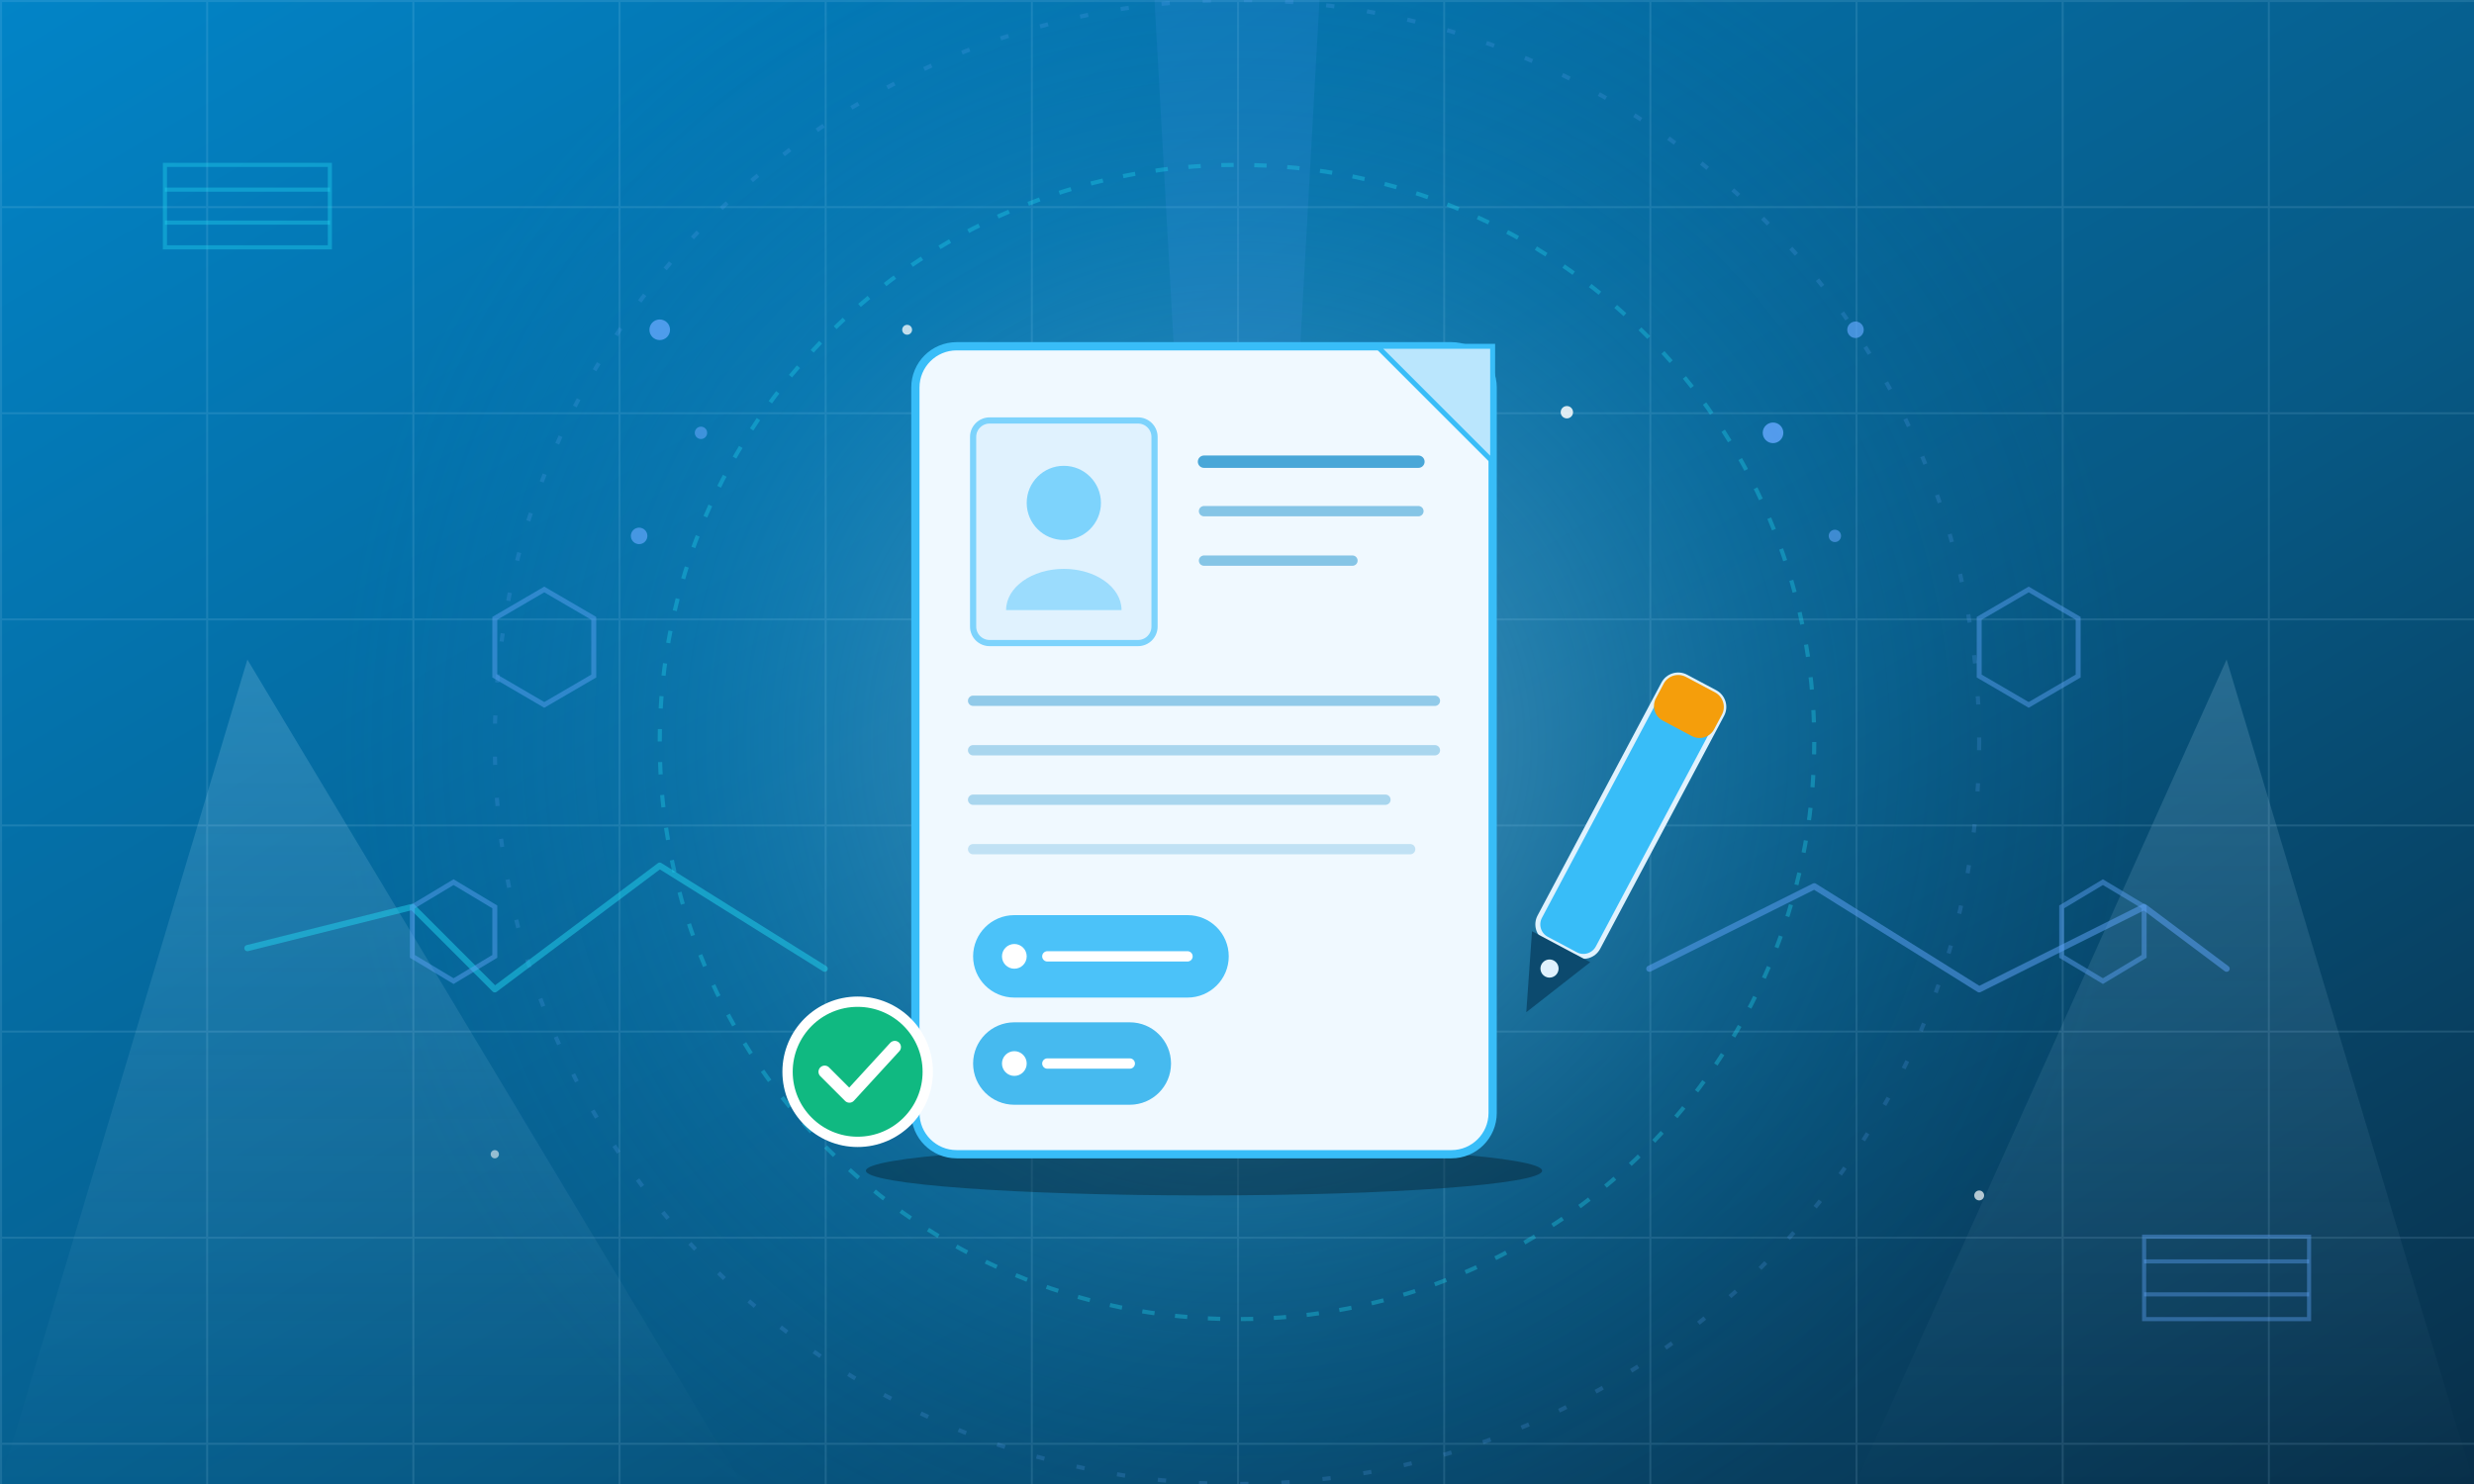
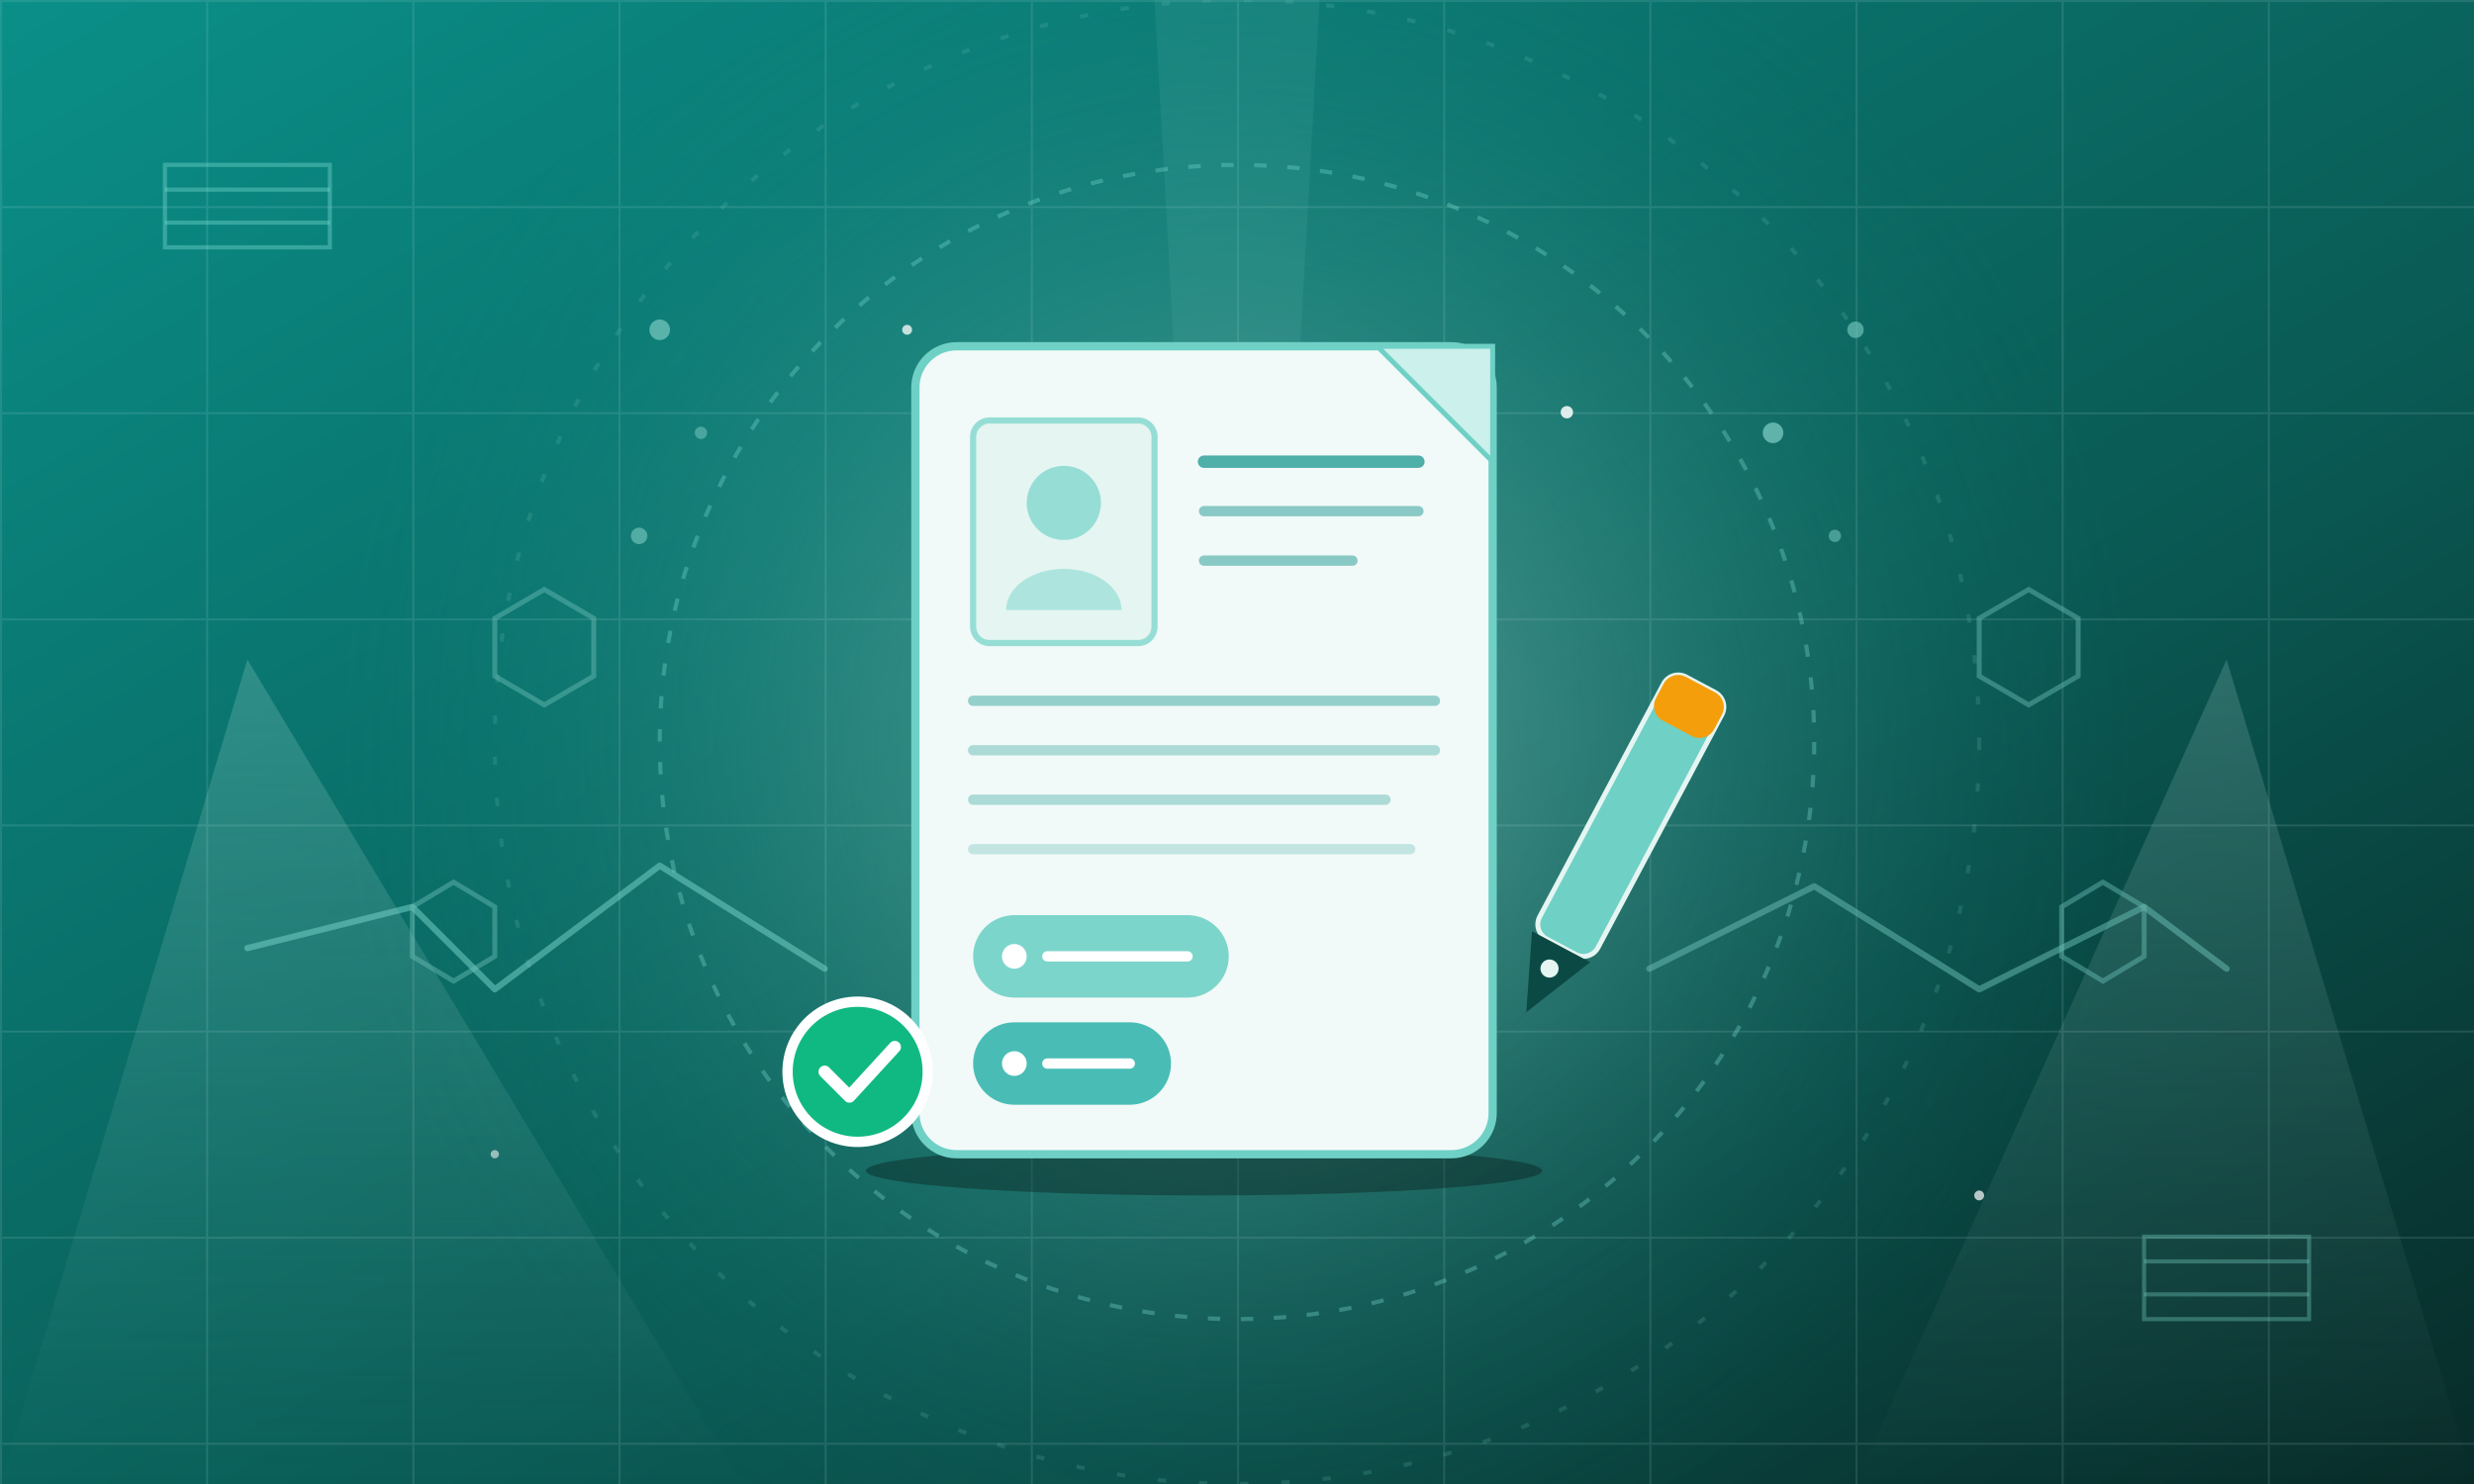
<svg xmlns="http://www.w3.org/2000/svg" viewBox="0 0 600 360" width="600" height="360" preserveAspectRatio="xMidYMid slice">
  <defs>
    <linearGradient id="rsBg" x1="0" y1="0" x2="1" y2="1">
-       <stop offset="0%" stop-color="#0284c7" />
-       <stop offset="60%" stop-color="#075985" />
-       <stop offset="100%" stop-color="#082f49" />
+       <stop offset="0%" stop-color="#0a8f88" />
+       <stop offset="60%" stop-color="#0a5b55" />
+       <stop offset="100%" stop-color="#082b28" />
    </linearGradient>
    <radialGradient id="rsGlow" cx="50%" cy="50%" r="50%">
-       <stop offset="0%" stop-color="#bae6fd" stop-opacity="0.45" />
-       <stop offset="60%" stop-color="#38bdf8" stop-opacity="0.14" />
-       <stop offset="100%" stop-color="#0284c7" stop-opacity="0" />
+       <stop offset="0%" stop-color="#ccf0eb" stop-opacity="0.45" />
+       <stop offset="60%" stop-color="#6fd0c6" stop-opacity="0.14" />
+       <stop offset="100%" stop-color="#0a8f88" stop-opacity="0" />
    </radialGradient>
    <linearGradient id="rsBeam" x1="0" y1="0" x2="0" y2="1">
-       <stop offset="0%" stop-color="#bae6fd" stop-opacity="0.35" />
-       <stop offset="100%" stop-color="#bae6fd" stop-opacity="0" />
+       <stop offset="0%" stop-color="#ccf0eb" stop-opacity="0.35" />
+       <stop offset="100%" stop-color="#ccf0eb" stop-opacity="0" />
    </linearGradient>
    <pattern id="rsGrid" x="0" y="0" width="50" height="50" patternUnits="userSpaceOnUse">
-       <path d="M 50 0 L 0 0 0 50" fill="none" stroke="#bae6fd" stroke-opacity="0.12" stroke-width="1" />
+       <path d="M 50 0 L 0 0 0 50" fill="none" stroke="#ccf0eb" stroke-opacity="0.12" stroke-width="1" />
    </pattern>
  </defs>
  <rect width="600" height="360" fill="url(#rsBg)" />
  <rect width="600" height="360" fill="url(#rsGrid)" />
  <circle cx="300" cy="180" r="220" fill="url(#rsGlow)" />
  <polygon points="0,360 180,360 60,160" fill="url(#rsBeam)" opacity="0.55" />
  <polygon points="450,360 600,360 540,160" fill="url(#rsBeam)" opacity="0.5" />
-   <polygon points="280,0 320,0 310,180 290,180" fill="#60a5fa" fill-opacity="0.12" />
-   <circle cx="300" cy="180" r="140" fill="none" stroke="#22d3ee" stroke-opacity="0.35" stroke-width="1" stroke-dasharray="3 5" />
-   <circle cx="300" cy="180" r="180" fill="none" stroke="#60a5fa" stroke-opacity="0.2" stroke-width="1" stroke-dasharray="2 8" />
-   <path d="M 60 230 L 100 220 L 120 240 L 160 210 L 200 235" fill="none" stroke="#22d3ee" stroke-opacity="0.5" stroke-width="1.5" stroke-linecap="round" stroke-linejoin="round" />
-   <path d="M 400 235 L 440 215 L 480 240 L 520 220 L 540 235" fill="none" stroke="#60a5fa" stroke-opacity="0.5" stroke-width="1.5" stroke-linecap="round" stroke-linejoin="round" />
-   <g fill="#60a5fa">
+   <polygon points="280,0 320,0 310,180 290,180" fill="#6cc0b7" fill-opacity="0.12" />
+   <circle cx="300" cy="180" r="140" fill="none" stroke="#7ad9cf" stroke-opacity="0.35" stroke-width="1" stroke-dasharray="3 5" />
+   <circle cx="300" cy="180" r="180" fill="none" stroke="#6cc0b7" stroke-opacity="0.2" stroke-width="1" stroke-dasharray="2 8" />
+   <path d="M 60 230 L 100 220 L 120 240 L 160 210 L 200 235" fill="none" stroke="#7ad9cf" stroke-opacity="0.5" stroke-width="1.5" stroke-linecap="round" stroke-linejoin="round" />
+   <path d="M 400 235 L 440 215 L 480 240 L 520 220 L 540 235" fill="none" stroke="#6cc0b7" stroke-opacity="0.5" stroke-width="1.5" stroke-linecap="round" stroke-linejoin="round" />
+   <g fill="#6cc0b7">
    <circle cx="160" cy="80" r="2.5" opacity="0.8" />
    <circle cx="170" cy="105" r="1.5" opacity="0.6" />
    <circle cx="155" cy="130" r="2" opacity="0.7" />
    <circle cx="450" cy="80" r="2" opacity="0.7" />
    <circle cx="430" cy="105" r="2.5" opacity="0.85" />
    <circle cx="445" cy="130" r="1.5" opacity="0.6" />
  </g>
  <g transform="translate(292 182)">
    <ellipse cx="0" cy="102" rx="82" ry="6" fill="#000000" fill-opacity="0.3" />
-     <rect x="-70" y="-98" width="140" height="196" rx="10" fill="#f0f9ff" stroke="#38bdf8" stroke-width="2" />
-     <polygon points="42,-98 70,-70 70,-98" fill="#bae6fd" stroke="#38bdf8" stroke-width="1.2" />
-     <rect x="-56" y="-80" width="44" height="54" rx="4" fill="#e0f2fe" stroke="#7dd3fc" stroke-width="1.5" />
-     <circle cx="-34" cy="-60" r="9" fill="#7dd3fc" />
-     <path d="M -48 -34 a 14 10 0 0 1 28 0" fill="#7dd3fc" opacity="0.7" />
-     <g stroke="#0284c7" stroke-linecap="round">
+     <rect x="-70" y="-98" width="140" height="196" rx="10" fill="#f1faf8" stroke="#6fd0c6" stroke-width="2" />
+     <polygon points="42,-98 70,-70 70,-98" fill="#ccf0eb" stroke="#6fd0c6" stroke-width="1.2" />
+     <rect x="-56" y="-80" width="44" height="54" rx="4" fill="#e5f5f2" stroke="#96ded5" stroke-width="1.5" />
+     <circle cx="-34" cy="-60" r="9" fill="#96ded5" />
+     <path d="M -48 -34 a 14 10 0 0 1 28 0" fill="#96ded5" opacity="0.7" />
+     <g stroke="#0a8f88" stroke-linecap="round">
      <line x1="0" y1="-70" x2="52" y2="-70" stroke-width="3" opacity="0.7" />
      <line x1="0" y1="-58" x2="52" y2="-58" stroke-width="2.5" opacity="0.45" />
      <line x1="0" y1="-46" x2="36" y2="-46" stroke-width="2.5" opacity="0.45" />
    </g>
-     <g stroke="#0284c7" stroke-linecap="round">
+     <g stroke="#0a8f88" stroke-linecap="round">
      <line x1="-56" y1="-12" x2="56" y2="-12" stroke-width="2.5" opacity="0.4" />
      <line x1="-56" y1="0" x2="56" y2="0" stroke-width="2.5" opacity="0.3" />
      <line x1="-56" y1="12" x2="44" y2="12" stroke-width="2.5" opacity="0.3" />
      <line x1="-56" y1="24" x2="50" y2="24" stroke-width="2.5" opacity="0.2" />
    </g>
    <g>
-       <rect x="-56" y="40" width="62" height="20" rx="10" fill="#38bdf8" opacity="0.9" />
+       <rect x="-56" y="40" width="62" height="20" rx="10" fill="#6fd0c6" opacity="0.9" />
      <circle cx="-46" cy="50" r="3" fill="#ffffff" />
      <line x1="-38" y1="50" x2="-4" y2="50" stroke="#ffffff" stroke-width="2.5" stroke-linecap="round" />
-       <rect x="-56" y="66" width="48" height="20" rx="10" fill="#0ea5e9" opacity="0.75" />
+       <rect x="-56" y="66" width="48" height="20" rx="10" fill="#12a89f" opacity="0.75" />
      <circle cx="-46" cy="76" r="3" fill="#ffffff" />
      <line x1="-38" y1="76" x2="-18" y2="76" stroke="#ffffff" stroke-width="2.5" stroke-linecap="round" />
    </g>
    <g transform="translate(96 30) rotate(28)">
-       <rect x="-8" y="-52" width="16" height="72" rx="4" fill="#38bdf8" stroke="#e0f2fe" stroke-width="1.2" />
+       <rect x="-8" y="-52" width="16" height="72" rx="4" fill="#6fd0c6" stroke="#e5f5f2" stroke-width="1.2" />
      <rect x="-8" y="-52" width="16" height="12" rx="4" fill="#f59e0b" />
-       <polygon points="-8,20 8,20 0,38" fill="#0c4a6e" />
-       <circle cx="0" cy="26" r="2.2" fill="#e0f2fe" />
+       <polygon points="-8,20 8,20 0,38" fill="#0b4a44" />
+       <circle cx="0" cy="26" r="2.2" fill="#e5f5f2" />
    </g>
    <circle cx="-84" cy="78" r="17" fill="#10b981" stroke="#ffffff" stroke-width="2.5" />
    <path d="M -92 78 l 6 6 l 11 -12" fill="none" stroke="#ffffff" stroke-width="3" stroke-linecap="round" stroke-linejoin="round" />
  </g>
-   <g fill="none" stroke="#60a5fa" stroke-opacity="0.45" stroke-width="1.2">
+   <g fill="none" stroke="#6cc0b7" stroke-opacity="0.45" stroke-width="1.2">
    <polygon points="120,150 132,143 144,150 144,164 132,171 120,164" />
    <polygon points="480,150 492,143 504,150 504,164 492,171 480,164" />
    <polygon points="100,220 110,214 120,220 120,232 110,238 100,232" />
    <polygon points="500,220 510,214 520,220 520,232 510,238 500,232" />
  </g>
  <g fill="#ffffff">
    <circle cx="220" cy="80" r="1.2" opacity="0.75" />
    <circle cx="380" cy="100" r="1.5" opacity="0.85" />
    <circle cx="120" cy="280" r="1" opacity="0.55" />
    <circle cx="480" cy="290" r="1.2" opacity="0.7" />
  </g>
-   <g transform="translate(40 40)" fill="none" stroke="#22d3ee" stroke-opacity="0.4" stroke-width="1">
+   <g transform="translate(40 40)" fill="none" stroke="#7ad9cf" stroke-opacity="0.4" stroke-width="1">
    <rect x="0" y="0" width="40" height="20" />
    <line x1="0" y1="6" x2="40" y2="6" />
    <line x1="0" y1="14" x2="40" y2="14" />
  </g>
-   <g transform="translate(520 300)" fill="none" stroke="#60a5fa" stroke-opacity="0.4" stroke-width="1">
+   <g transform="translate(520 300)" fill="none" stroke="#6cc0b7" stroke-opacity="0.4" stroke-width="1">
    <rect x="0" y="0" width="40" height="20" />
    <line x1="0" y1="6" x2="40" y2="6" />
    <line x1="0" y1="14" x2="40" y2="14" />
  </g>
</svg>
